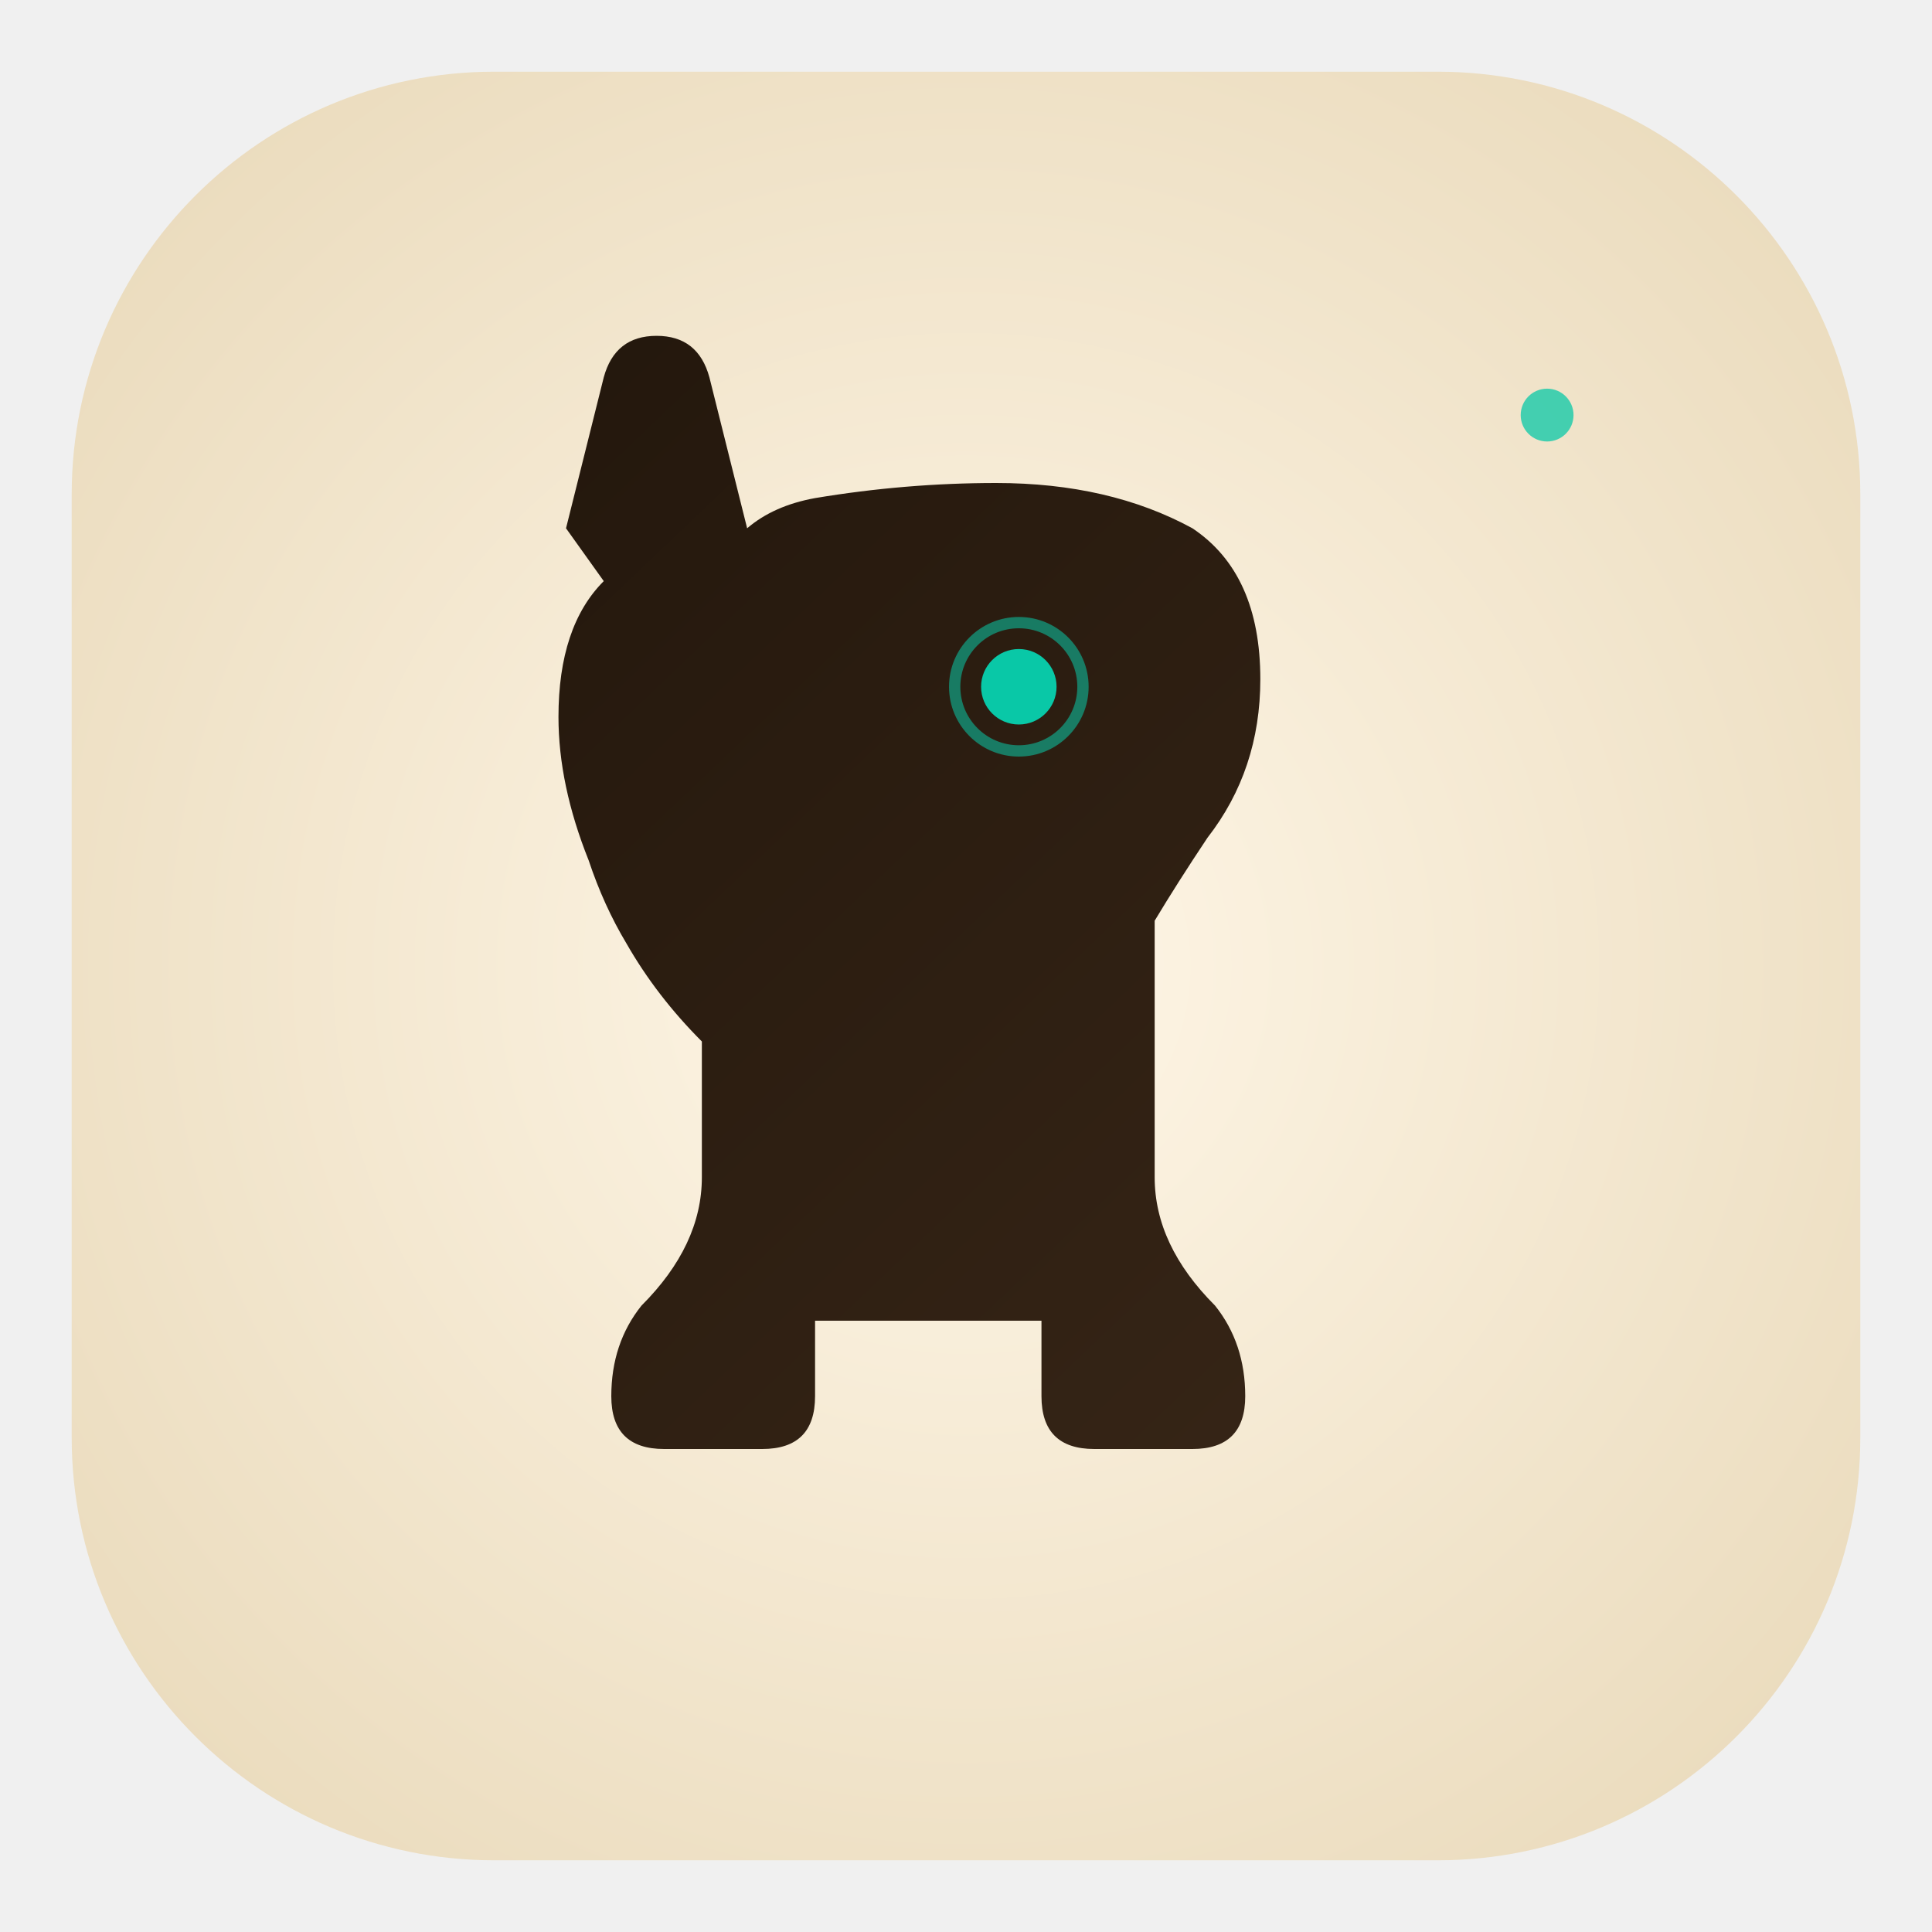
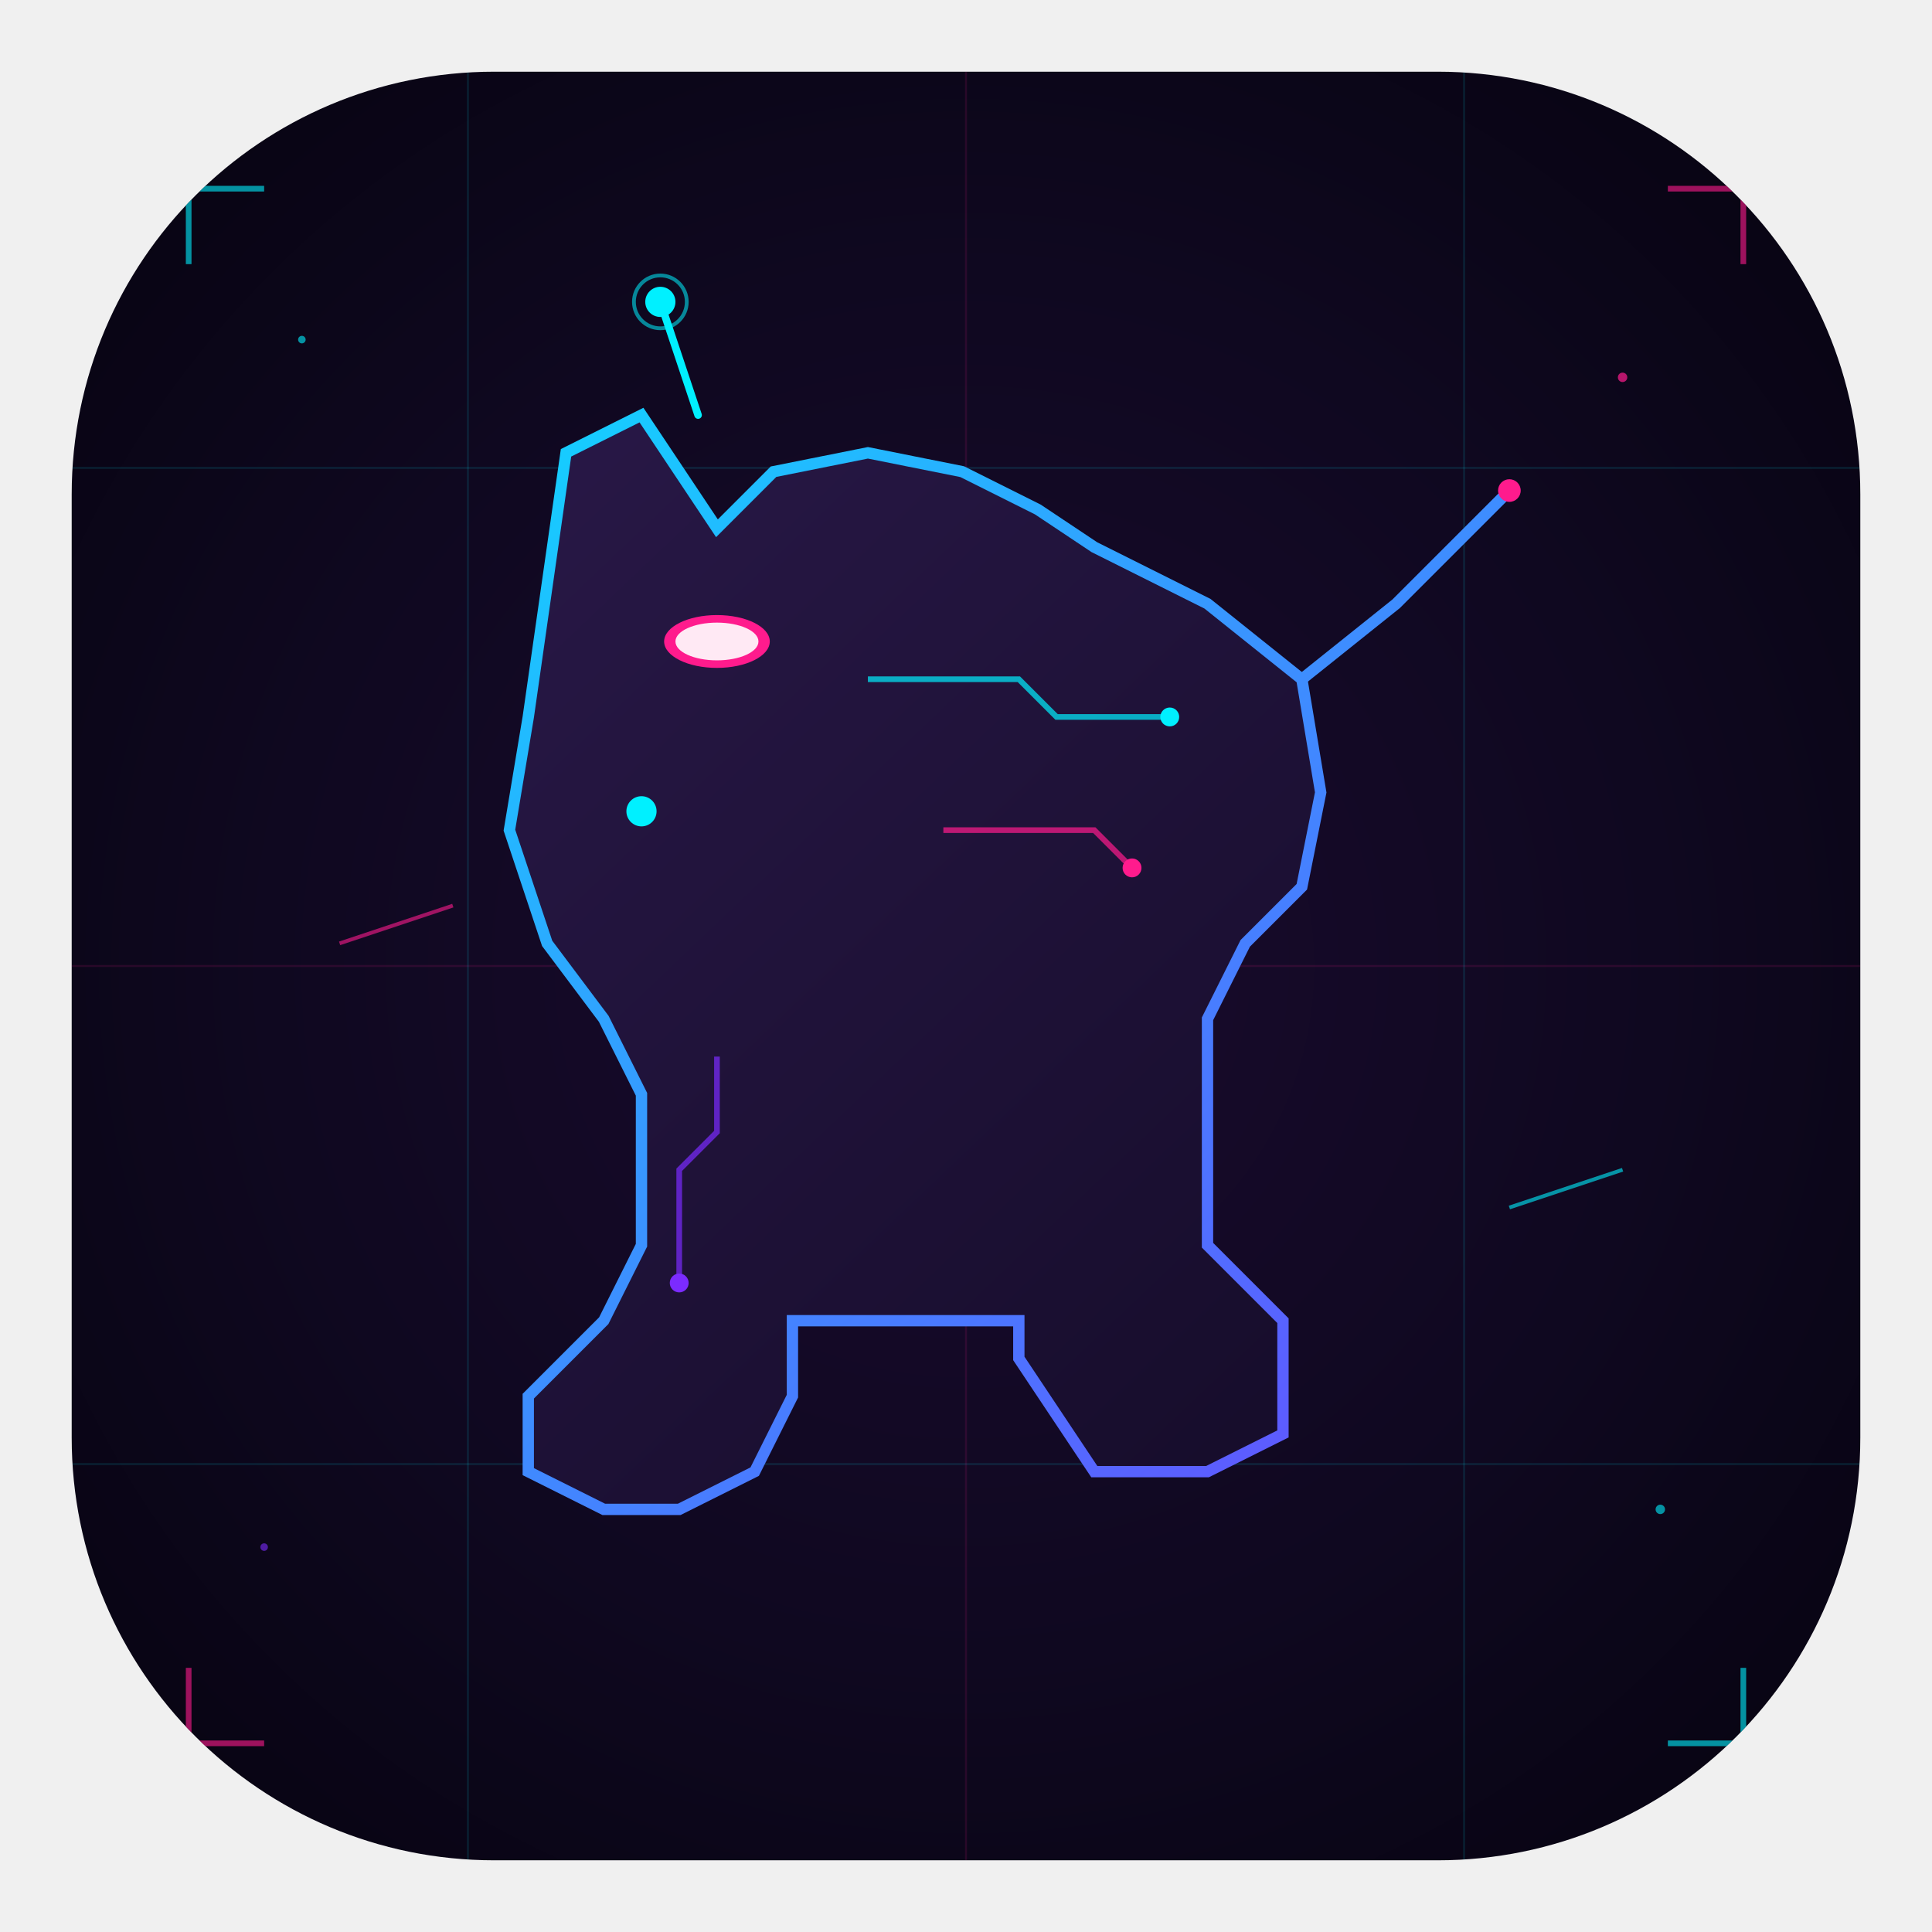
<svg xmlns="http://www.w3.org/2000/svg" width="1024" height="1024" viewBox="0 0 1024 1024" role="img" aria-label="OpenBuddy">
  <defs>
    <radialGradient id="bgRad" cx="50%" cy="50%" r="70%">
-       <stop stop-color="#FFF7E8" />
-       <stop offset="1" stop-color="#E8D8B8" />
+       <stop stop-color="#1A0B2E" />
+       <stop offset=".55" stop-color="#0F0820" />
+       <stop offset="1" stop-color="#06030F" />
    </radialGradient>
-     <linearGradient id="dog" x1="120" y1="120" x2="900" y2="940" gradientUnits="userSpaceOnUse">
-       <stop stop-color="#1F140A" />
-       <stop offset="1" stop-color="#3D2A1A" />
+     <linearGradient id="body" x1="120" y1="120" x2="900" y2="940" gradientUnits="userSpaceOnUse">
+       <stop stop-color="#2D1B4E" />
+       <stop offset="1" stop-color="#0F0820" />
    </linearGradient>
+     <linearGradient id="stroke" x1="120" y1="120" x2="900" y2="940" gradientUnits="userSpaceOnUse">
+       <stop stop-color="#00F0FF" />
+       <stop offset="1" stop-color="#7B2BFF" />
+     </linearGradient>
+     <radialGradient id="eyeG" cx="50%" cy="50%" r="50%">
+       <stop stop-color="#FF1B8D" />
+       <stop stop-color="#7B2BFF" stop-opacity="0" />
+     </radialGradient>
    <clipPath id="clip">
      <rect x="38" y="38" width="948" height="948" rx="224" />
    </clipPath>
  </defs>
  <g clip-path="url(#clip)">
    <rect x="38" y="38" width="948" height="948" fill="url(#bgRad)" />
-     <path d="       M 300 280       L 320 200       Q 326 178 348 178       Q 370 178 376 200       L 396 280       Q 410 268 432 264       Q 480 256 528 256       Q 588 256 632 280       Q 668 304 668 360       Q 668 408 640 444       Q 624 468 612 488       L 612 624       Q 612 660 644 692       Q 660 712 660 740       Q 660 768 632 768       L 580 768       Q 552 768 552 740       L 552 700       L 432 700       L 432 740       Q 432 768 404 768       L 352 768       Q 324 768 324 740       Q 324 712 340 692       Q 372 660 372 624       L 372 552       Q 348 528 332 500       Q 320 480 312 456       Q 296 416 296 380       Q 296 332 320 308       Z     " fill="url(#dog)" />
-     <circle cx="540" cy="364" r="20" fill="#09C8A7" />
-     <circle cx="540" cy="364" r="34" fill="none" stroke="#09C8A7" stroke-width="6" opacity=".55" />
-     <circle cx="820" cy="220" r="14" fill="#09C8A7" opacity=".75" />
+     <line x1="38" y1="248" x2="986" y2="248" stroke="#00F0FF" stroke-width="1" opacity=".12" />
+     <line x1="38" y1="512" x2="986" y2="512" stroke="#FF1B8D" stroke-width="1" opacity=".12" />
+     <line x1="38" y1="776" x2="986" y2="776" stroke="#00F0FF" stroke-width="1" opacity=".12" />
+     <line x1="248" y1="38" x2="248" y2="986" stroke="#00F0FF" stroke-width="1" opacity=".12" />
+     <line x1="512" y1="38" x2="512" y2="986" stroke="#FF1B8D" stroke-width="1" opacity=".12" />
+     <line x1="776" y1="38" x2="776" y2="986" stroke="#00F0FF" stroke-width="1" opacity=".12" />
+     <circle cx="160" cy="180" r="2" fill="#00F0FF" opacity=".6" />
+     <circle cx="860" cy="200" r="2.5" fill="#FF1B8D" opacity=".7" />
+     <circle cx="140" cy="820" r="2" fill="#7B2BFF" opacity=".6" />
+     <circle cx="880" cy="800" r="2.5" fill="#00F0FF" opacity=".6" />
+     <path d="       M 280 380       L 300 240       L 340 220       L 380 280       L 410 250       L 460 240       L 510 250       L 550 270       L 580 290       L 640 320       L 690 360       L 700 420       L 690 470       L 660 500       L 640 540       L 640 660       L 680 700       L 680 760       L 640 780       L 580 780       L 560 750       L 540 720       L 540 700       L 420 700       L 420 740       L 400 780       L 360 800       L 320 800       L 280 780       L 280 740       L 320 700       L 340 660       L 340 580       L 320 540       L 290 500       L 270 440       Z     " fill="url(#body)" stroke="url(#stroke)" stroke-width="6" stroke-linejoin="miter" />
+     <circle cx="380" cy="340" r="32" fill="url(#eyeG)" />
+     <ellipse cx="380" cy="340" rx="28" ry="14" fill="#FF1B8D" />
+     <ellipse cx="380" cy="340" rx="22" ry="10" fill="#FFFFFF" opacity=".9" />
+     <circle cx="340" cy="430" r="8" fill="#00F0FF" />
+     <path d="M 460 360 L 540 360 L 560 380 L 620 380" fill="none" stroke="#00F0FF" stroke-width="3" opacity=".7" />
+     <circle cx="620" cy="380" r="5" fill="#00F0FF" />
+     <path d="M 500 440 L 580 440 L 600 460" fill="none" stroke="#FF1B8D" stroke-width="3" opacity=".7" />
+     <circle cx="600" cy="460" r="5" fill="#FF1B8D" />
+     <path d="M 380 560 L 380 600 L 360 620 L 360 680" fill="none" stroke="#7B2BFF" stroke-width="3" opacity=".7" />
+     <circle cx="360" cy="680" r="5" fill="#7B2BFF" />
+     <line x1="370" y1="220" x2="350" y2="160" stroke="#00F0FF" stroke-width="4" stroke-linecap="round" />
+     <circle cx="350" cy="160" r="8" fill="#00F0FF" />
+     <circle cx="350" cy="160" r="14" fill="none" stroke="#00F0FF" stroke-width="2" opacity=".55" />
+     <path d="M 690 360 L 740 320 L 780 280 L 800 260" fill="none" stroke="url(#stroke)" stroke-width="6" stroke-linecap="round" />
+     <circle cx="800" cy="260" r="6" fill="#FF1B8D" />
+     <line x1="180" y1="500" x2="240" y2="480" stroke="#FF1B8D" stroke-width="2" opacity=".6" />
+     <line x1="800" y1="640" x2="860" y2="620" stroke="#00F0FF" stroke-width="2" opacity=".6" />
+     <path d="M 100 100 L 100 140 M 100 100 L 140 100" fill="none" stroke="#00F0FF" stroke-width="3" opacity=".6" />
+     <path d="M 924 100 L 924 140 M 924 100 L 884 100" fill="none" stroke="#FF1B8D" stroke-width="3" opacity=".6" />
+     <path d="M 100 924 L 100 884 M 100 924 L 140 924" fill="none" stroke="#FF1B8D" stroke-width="3" opacity=".6" />
+     <path d="M 924 924 L 924 884 M 924 924 L 884 924" fill="none" stroke="#00F0FF" stroke-width="3" opacity=".6" />
  </g>
</svg>
